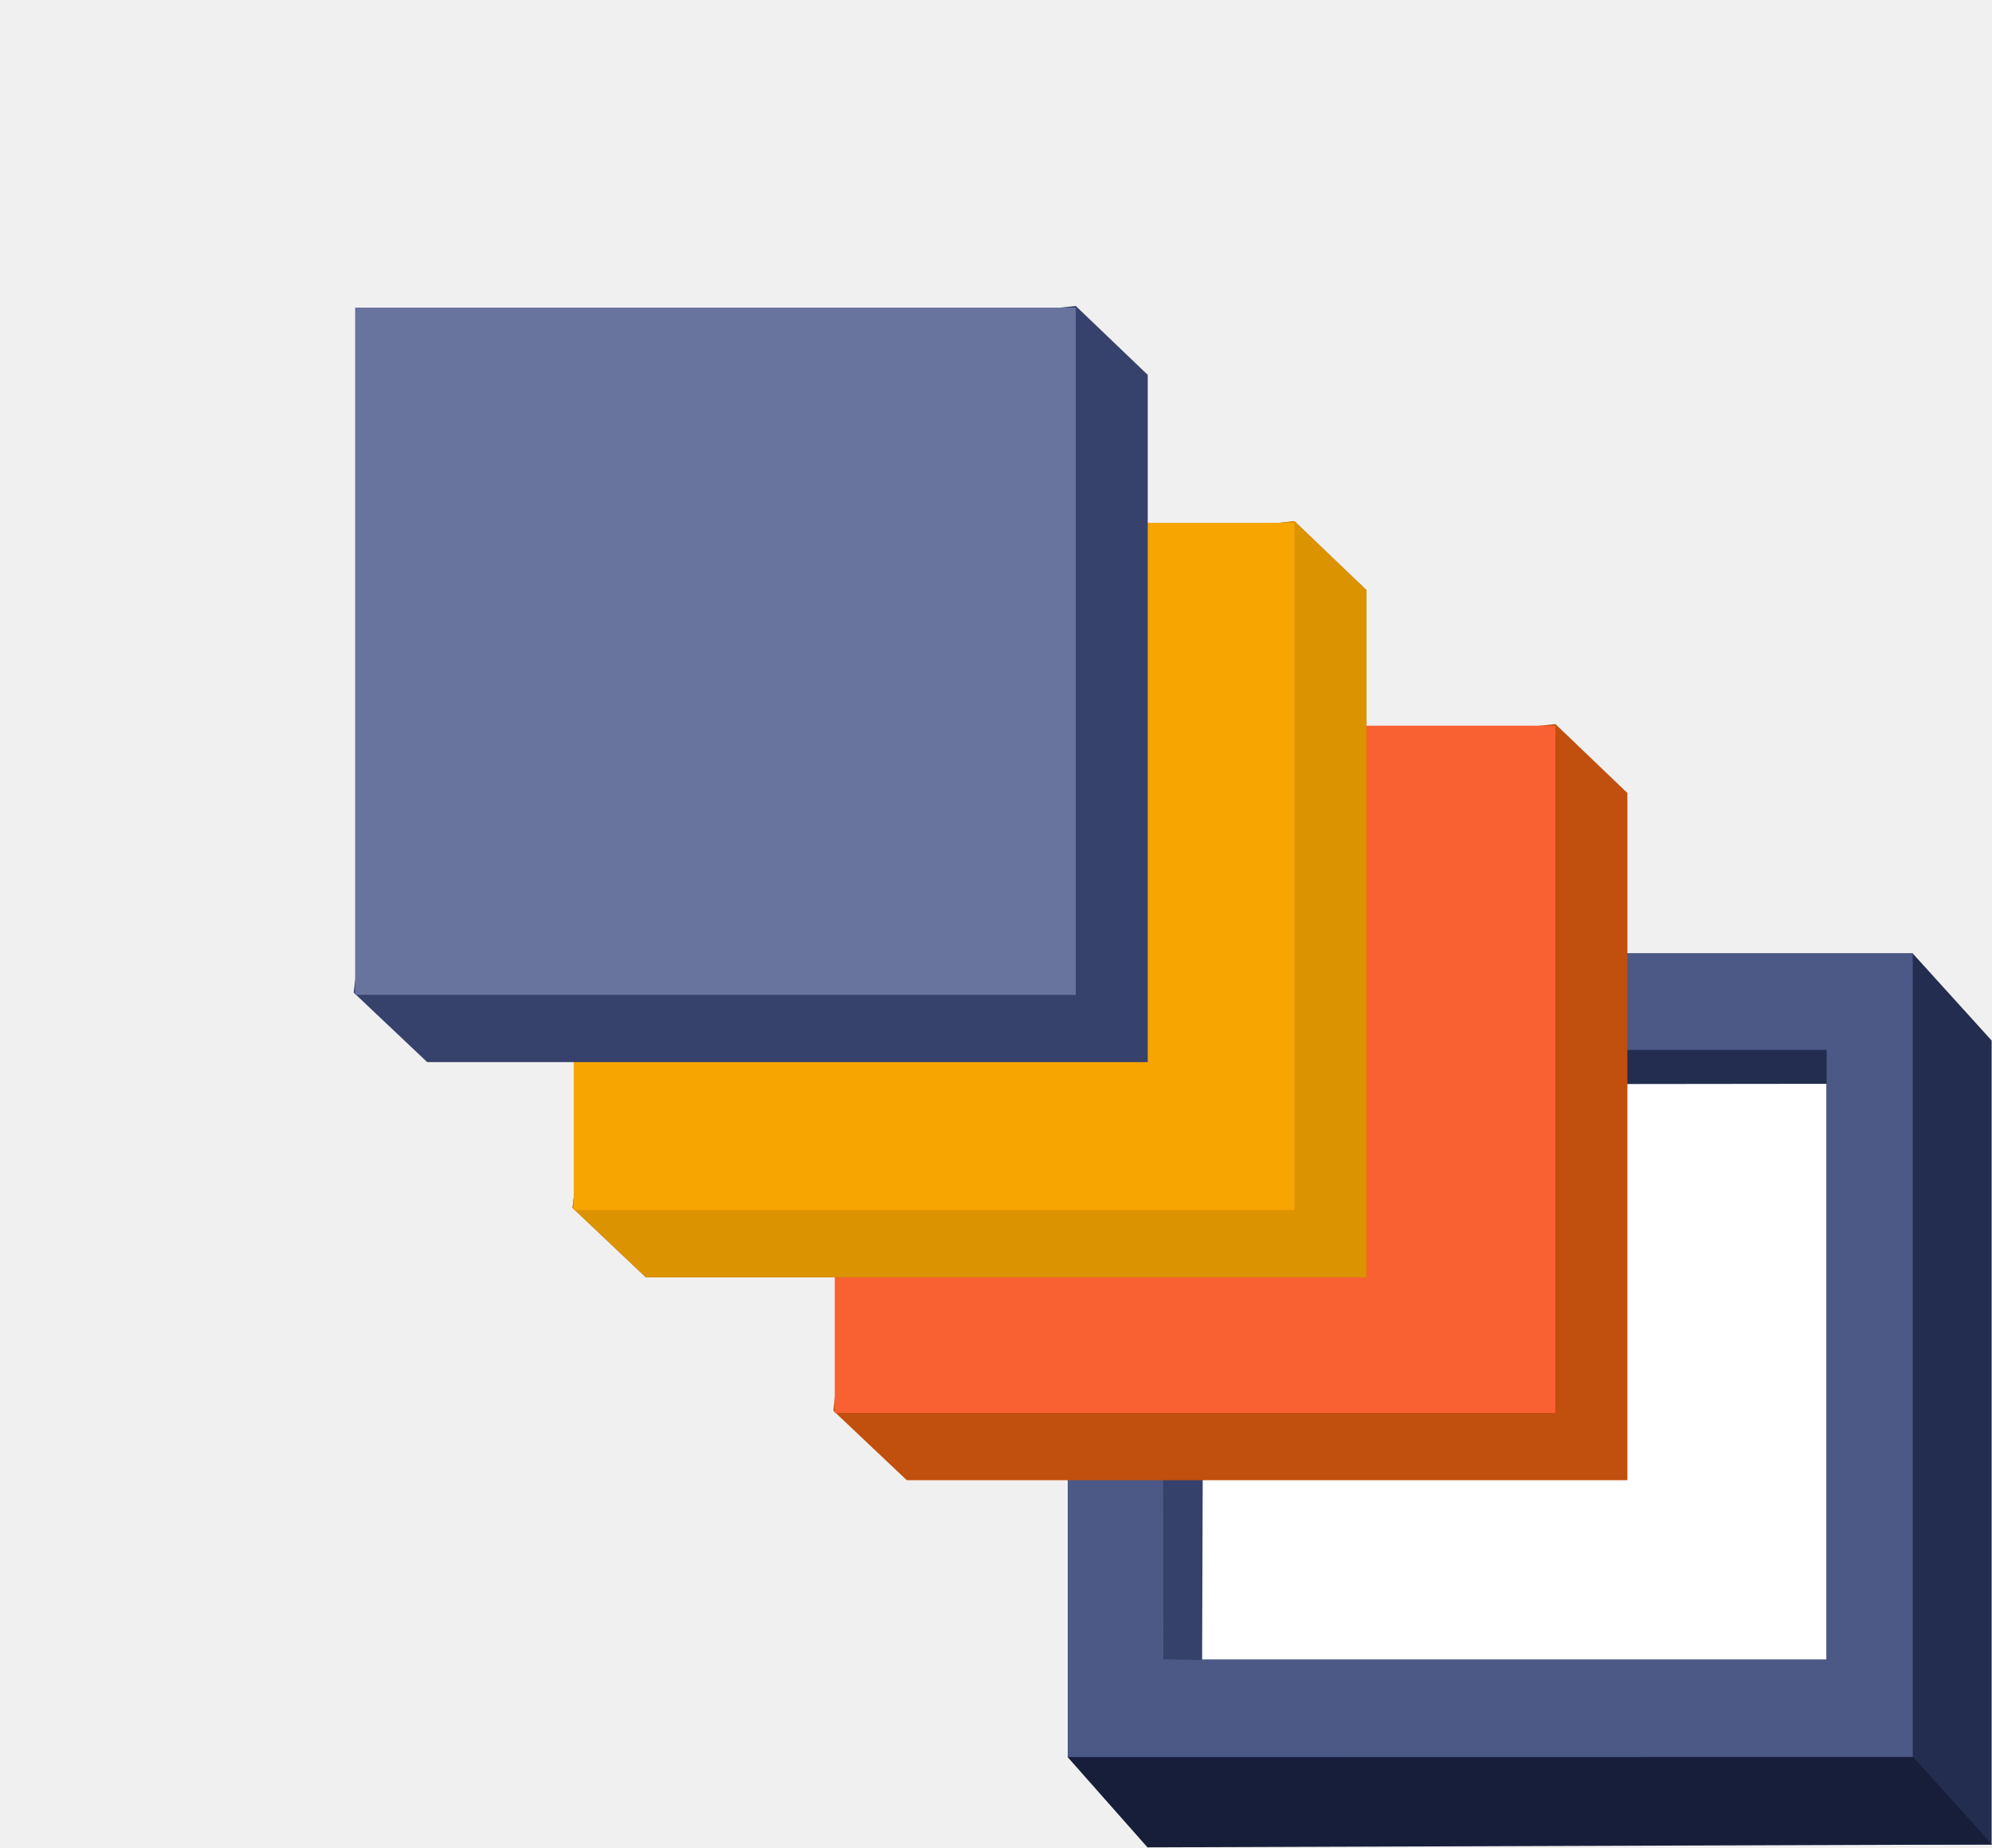
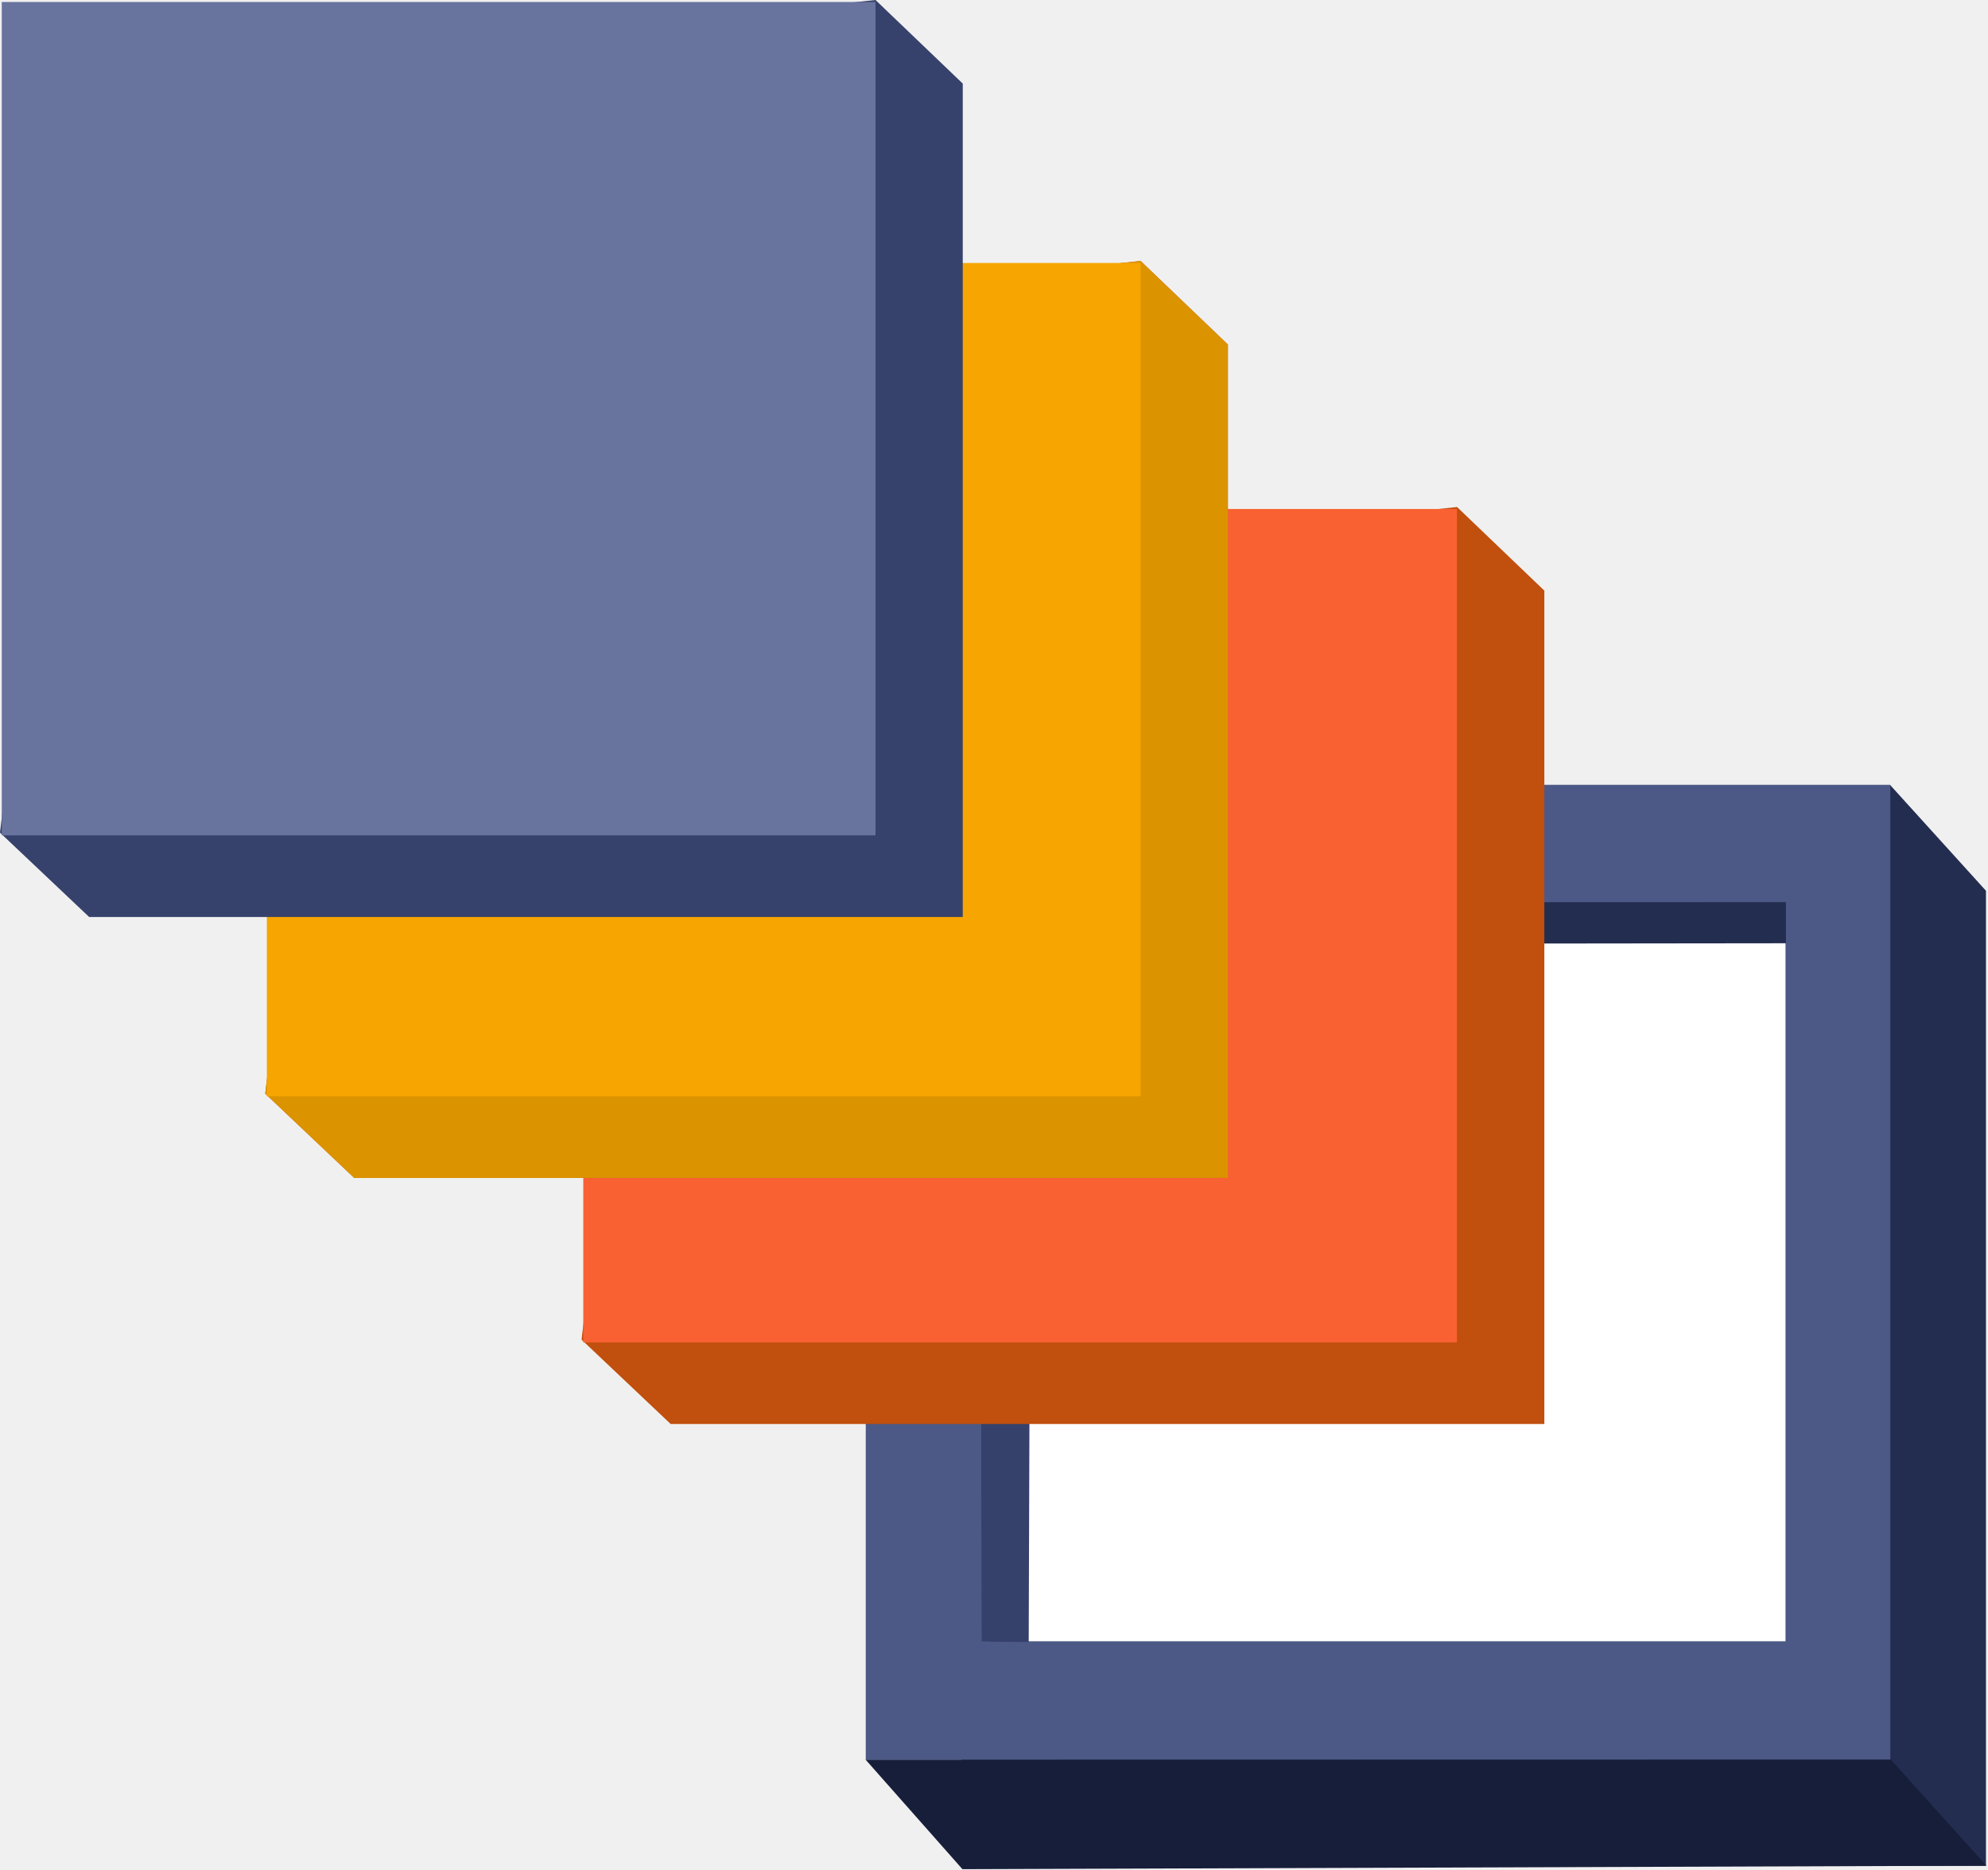
- <svg xmlns="http://www.w3.org/2000/svg" width="495" height="459" viewBox="0 0 495 459" fill="none">
-   <path fill-rule="evenodd" clip-rule="evenodd" d="M284.957 258.53L475.265 236.861L494.906 258.53V458.322H284.929L284.957 258.53Z" fill="#232D4F" />
-   <path fill-rule="evenodd" clip-rule="evenodd" d="M265.325 236.824H475.302V436.62H265.325V236.824Z" fill="#4C5986" />
-   <path fill-rule="evenodd" clip-rule="evenodd" d="M265.311 436.582L285.139 459L495 458.284L475.401 436.545L265.311 436.582Z" fill="#161E3A" />
-   <path fill-rule="evenodd" clip-rule="evenodd" d="M289.063 261.01H453.823V412.302H289.063V261.01Z" fill="white" />
-   <path fill-rule="evenodd" clip-rule="evenodd" d="M453.921 260.865V269.286L299.127 269.463L288.736 260.907L453.921 260.865Z" fill="#232D4F" />
-   <path fill-rule="evenodd" clip-rule="evenodd" d="M288.932 260.954L289.016 412.377L298.72 412.447L299.188 269.398L288.932 260.954Z" fill="#35416B" />
-   <path fill-rule="evenodd" clip-rule="evenodd" d="M225.339 197.03L386.508 179.903L404.396 197.03V367.784H225.339L207.077 350.507L225.339 197.03Z" fill="#C14F0D" />
-   <path fill-rule="evenodd" clip-rule="evenodd" d="M207.433 180.31H386.489V351.064H207.433V180.31Z" fill="#F96132" />
-   <path fill-rule="evenodd" clip-rule="evenodd" d="M160.49 146.623L321.658 129.491L339.546 146.618V317.372H160.49L142.251 300.1L160.49 146.623Z" fill="#C14F0D" />
-   <path fill-rule="evenodd" clip-rule="evenodd" d="M160.49 146.623L321.658 129.491L339.546 146.618V317.372H160.49L142.251 300.1L160.49 146.623Z" fill="#DC9300" />
-   <path fill-rule="evenodd" clip-rule="evenodd" d="M142.583 129.903H321.639V300.657H142.583V129.903Z" fill="#F7A501" />
-   <path fill-rule="evenodd" clip-rule="evenodd" d="M106.157 93.146L267.321 76.019L285.204 93.146V263.9H106.157L87.891 246.624L106.157 93.146Z" fill="#36426B" />
-   <path fill-rule="evenodd" clip-rule="evenodd" d="M88.251 76.427H267.321V247.18H88.251V76.427Z" fill="#68749E" />
+ <svg xmlns="http://www.w3.org/2000/svg" width="335" height="315" viewBox="0 0 335 315" fill="none">
+   <path fill-rule="evenodd" clip-rule="evenodd" d="M162.032 150.065L318.508 132.248L334.658 150.065V314.337H162.009L162.032 150.065Z" fill="#232D4F" />
+   <path fill-rule="evenodd" clip-rule="evenodd" d="M145.891 132.217H318.539V296.493H145.891V132.217Z" fill="#4C5986" />
+   <path fill-rule="evenodd" clip-rule="evenodd" d="M145.879 296.463L162.182 314.895L334.734 314.307L318.619 296.432L145.879 296.463Z" fill="#161E3A" />
+   <path fill-rule="evenodd" clip-rule="evenodd" d="M165.408 152.103H300.878V276.499H165.408V152.103Z" fill="white" />
+   <path fill-rule="evenodd" clip-rule="evenodd" d="M300.958 151.984V158.908L173.683 159.054L165.139 152.019L300.958 151.984Z" fill="#232D4F" />
+   <path fill-rule="evenodd" clip-rule="evenodd" d="M165.301 152.057L165.37 276.561L173.349 276.618L173.733 159L165.301 152.057Z" fill="#35416B" />
+   <path fill-rule="evenodd" clip-rule="evenodd" d="M113.013 99.498L245.53 85.416L260.237 99.498V239.895H113.013L97.998 225.69L113.013 99.498Z" fill="#C14F0D" />
+   <path fill-rule="evenodd" clip-rule="evenodd" d="M98.29 85.75H245.514V226.148H98.29V85.75Z" fill="#F96132" />
+   <path fill-rule="evenodd" clip-rule="evenodd" d="M59.693 58.051L192.209 43.966L206.916 58.048V198.445H59.693L44.696 184.244L59.693 58.051Z" fill="#C14F0D" />
+   <path fill-rule="evenodd" clip-rule="evenodd" d="M59.693 58.051L192.209 43.966L206.916 58.048V198.445H59.693L44.696 184.244L59.693 58.051Z" fill="#DC9300" />
+   <path fill-rule="evenodd" clip-rule="evenodd" d="M44.969 44.304H192.193V184.701H44.969V44.304Z" fill="#F7A501" />
+   <path fill-rule="evenodd" clip-rule="evenodd" d="M15.019 14.082L147.532 0L162.236 14.082V154.48H15.019L0 140.274L15.019 14.082Z" fill="#36426B" />
+   <path fill-rule="evenodd" clip-rule="evenodd" d="M0.296 0.335H147.532V140.732H0.296V0.335Z" fill="#68749E" />
</svg>
